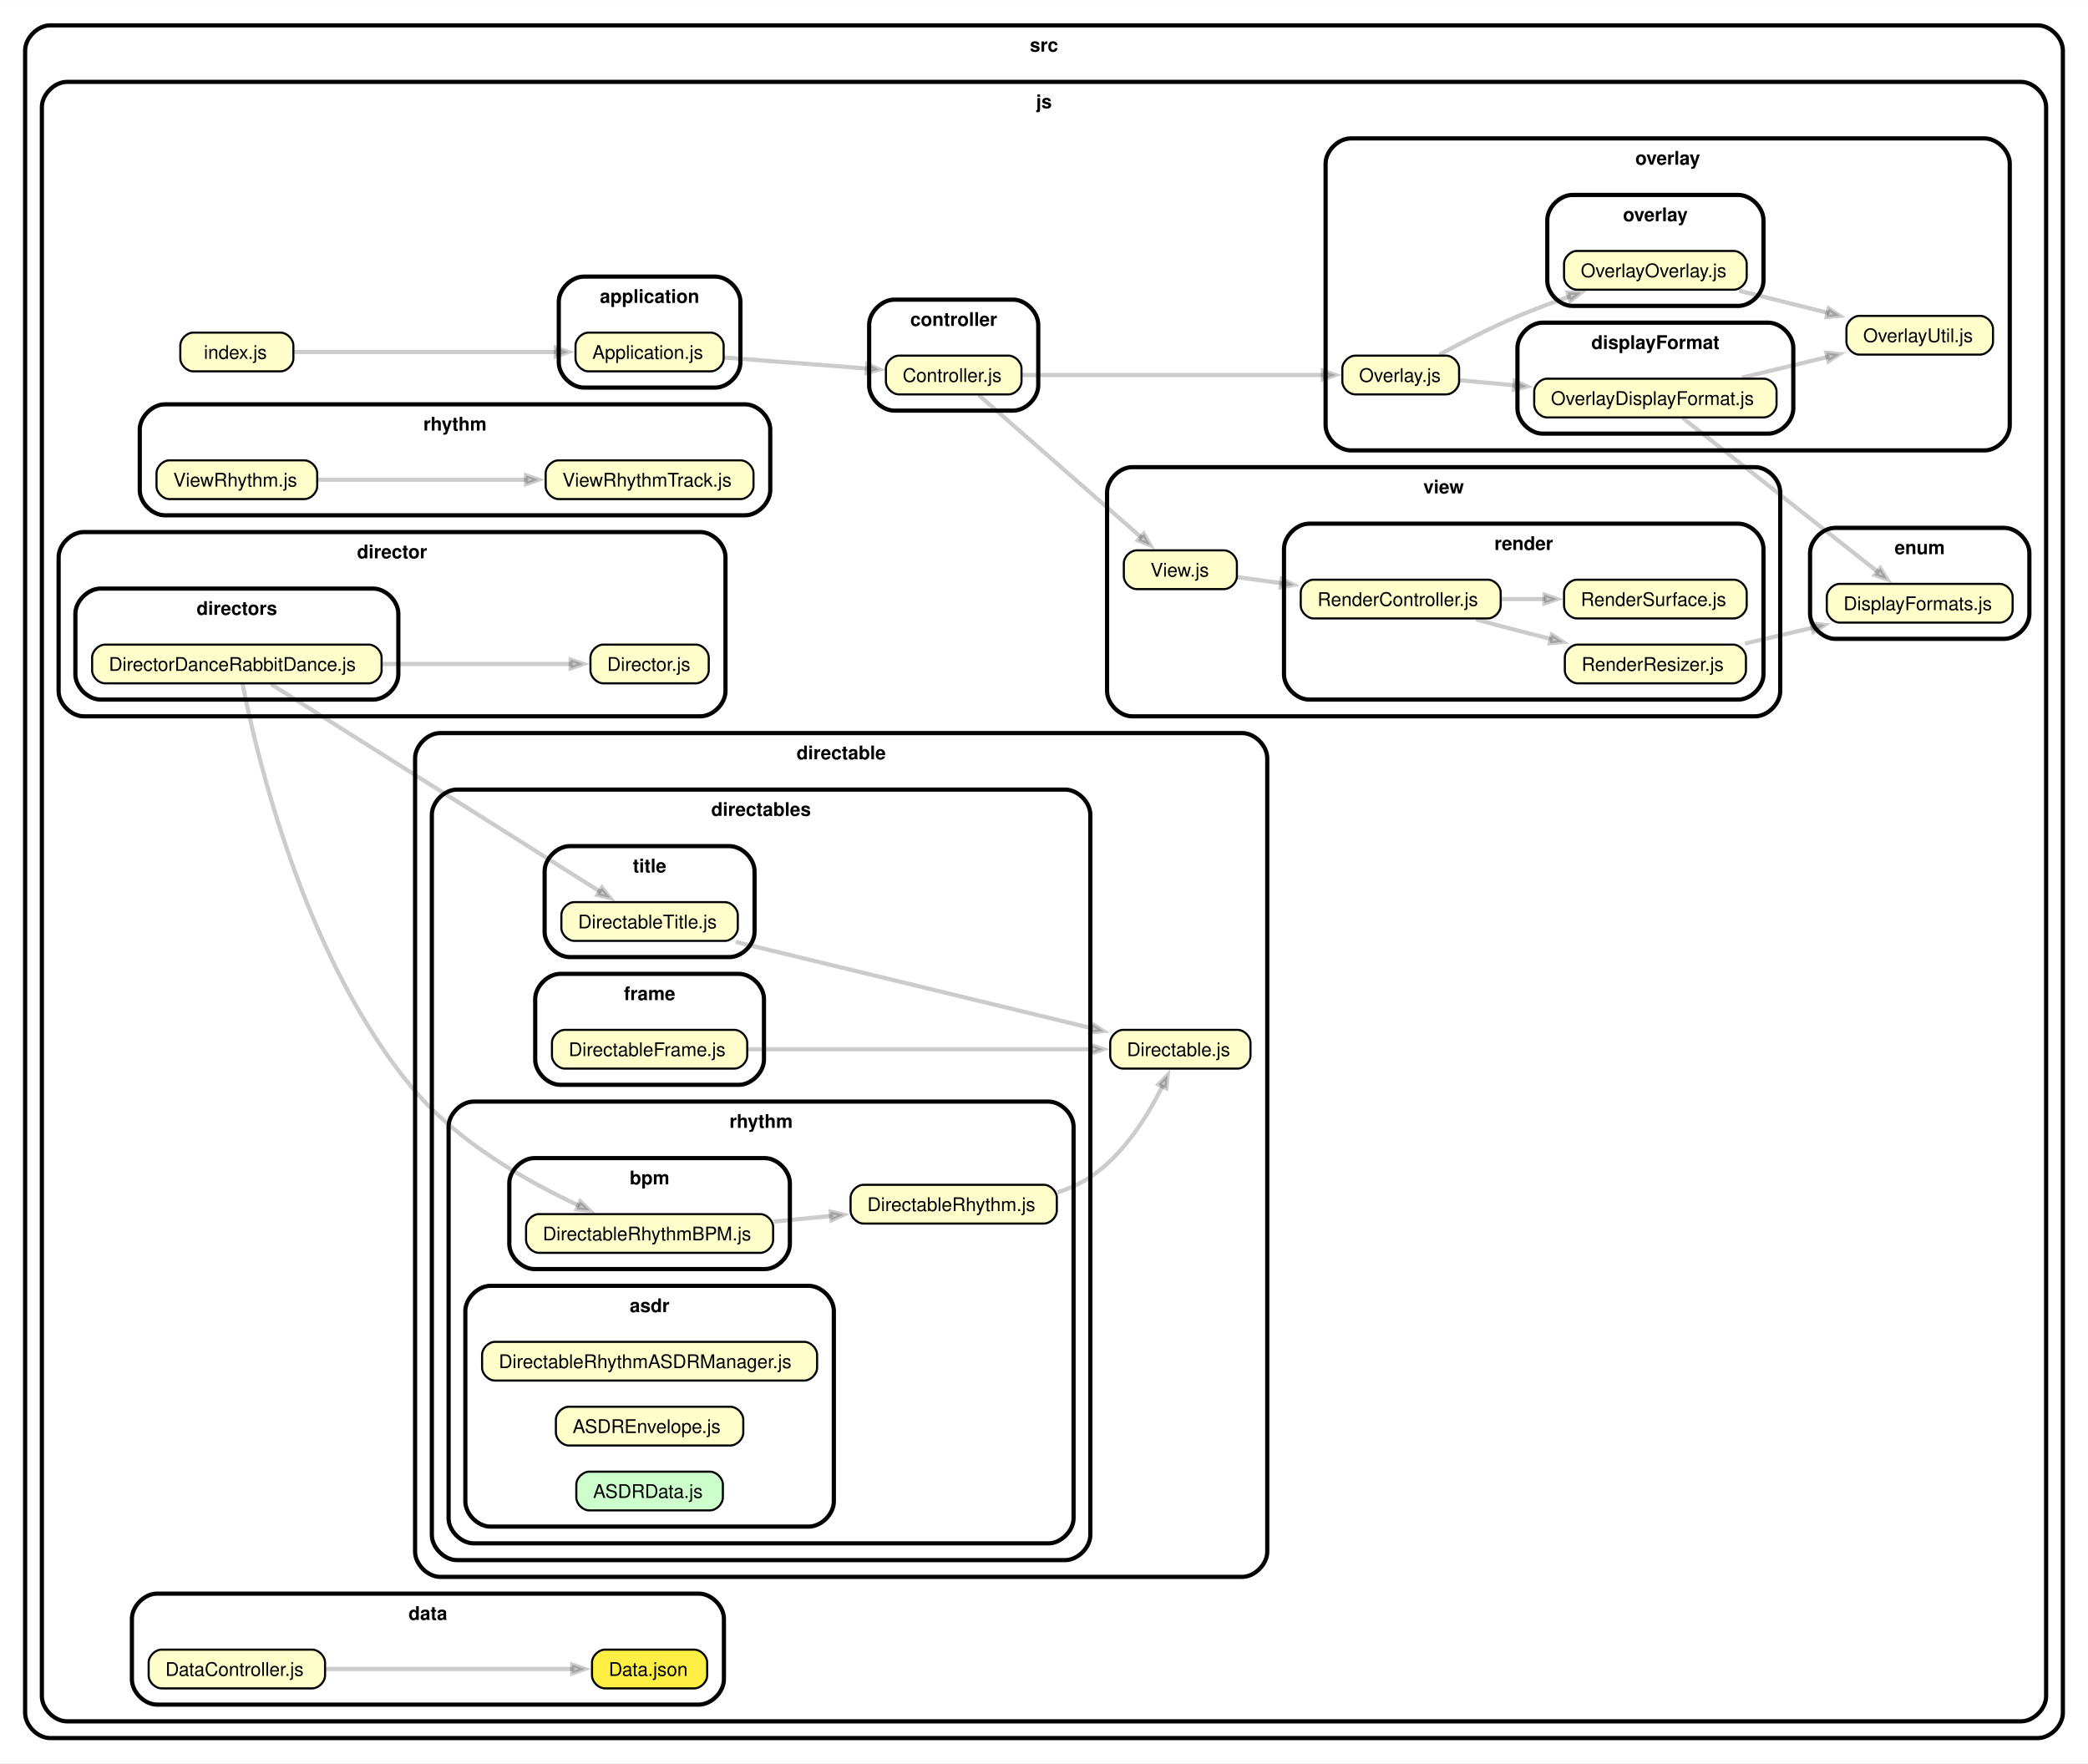
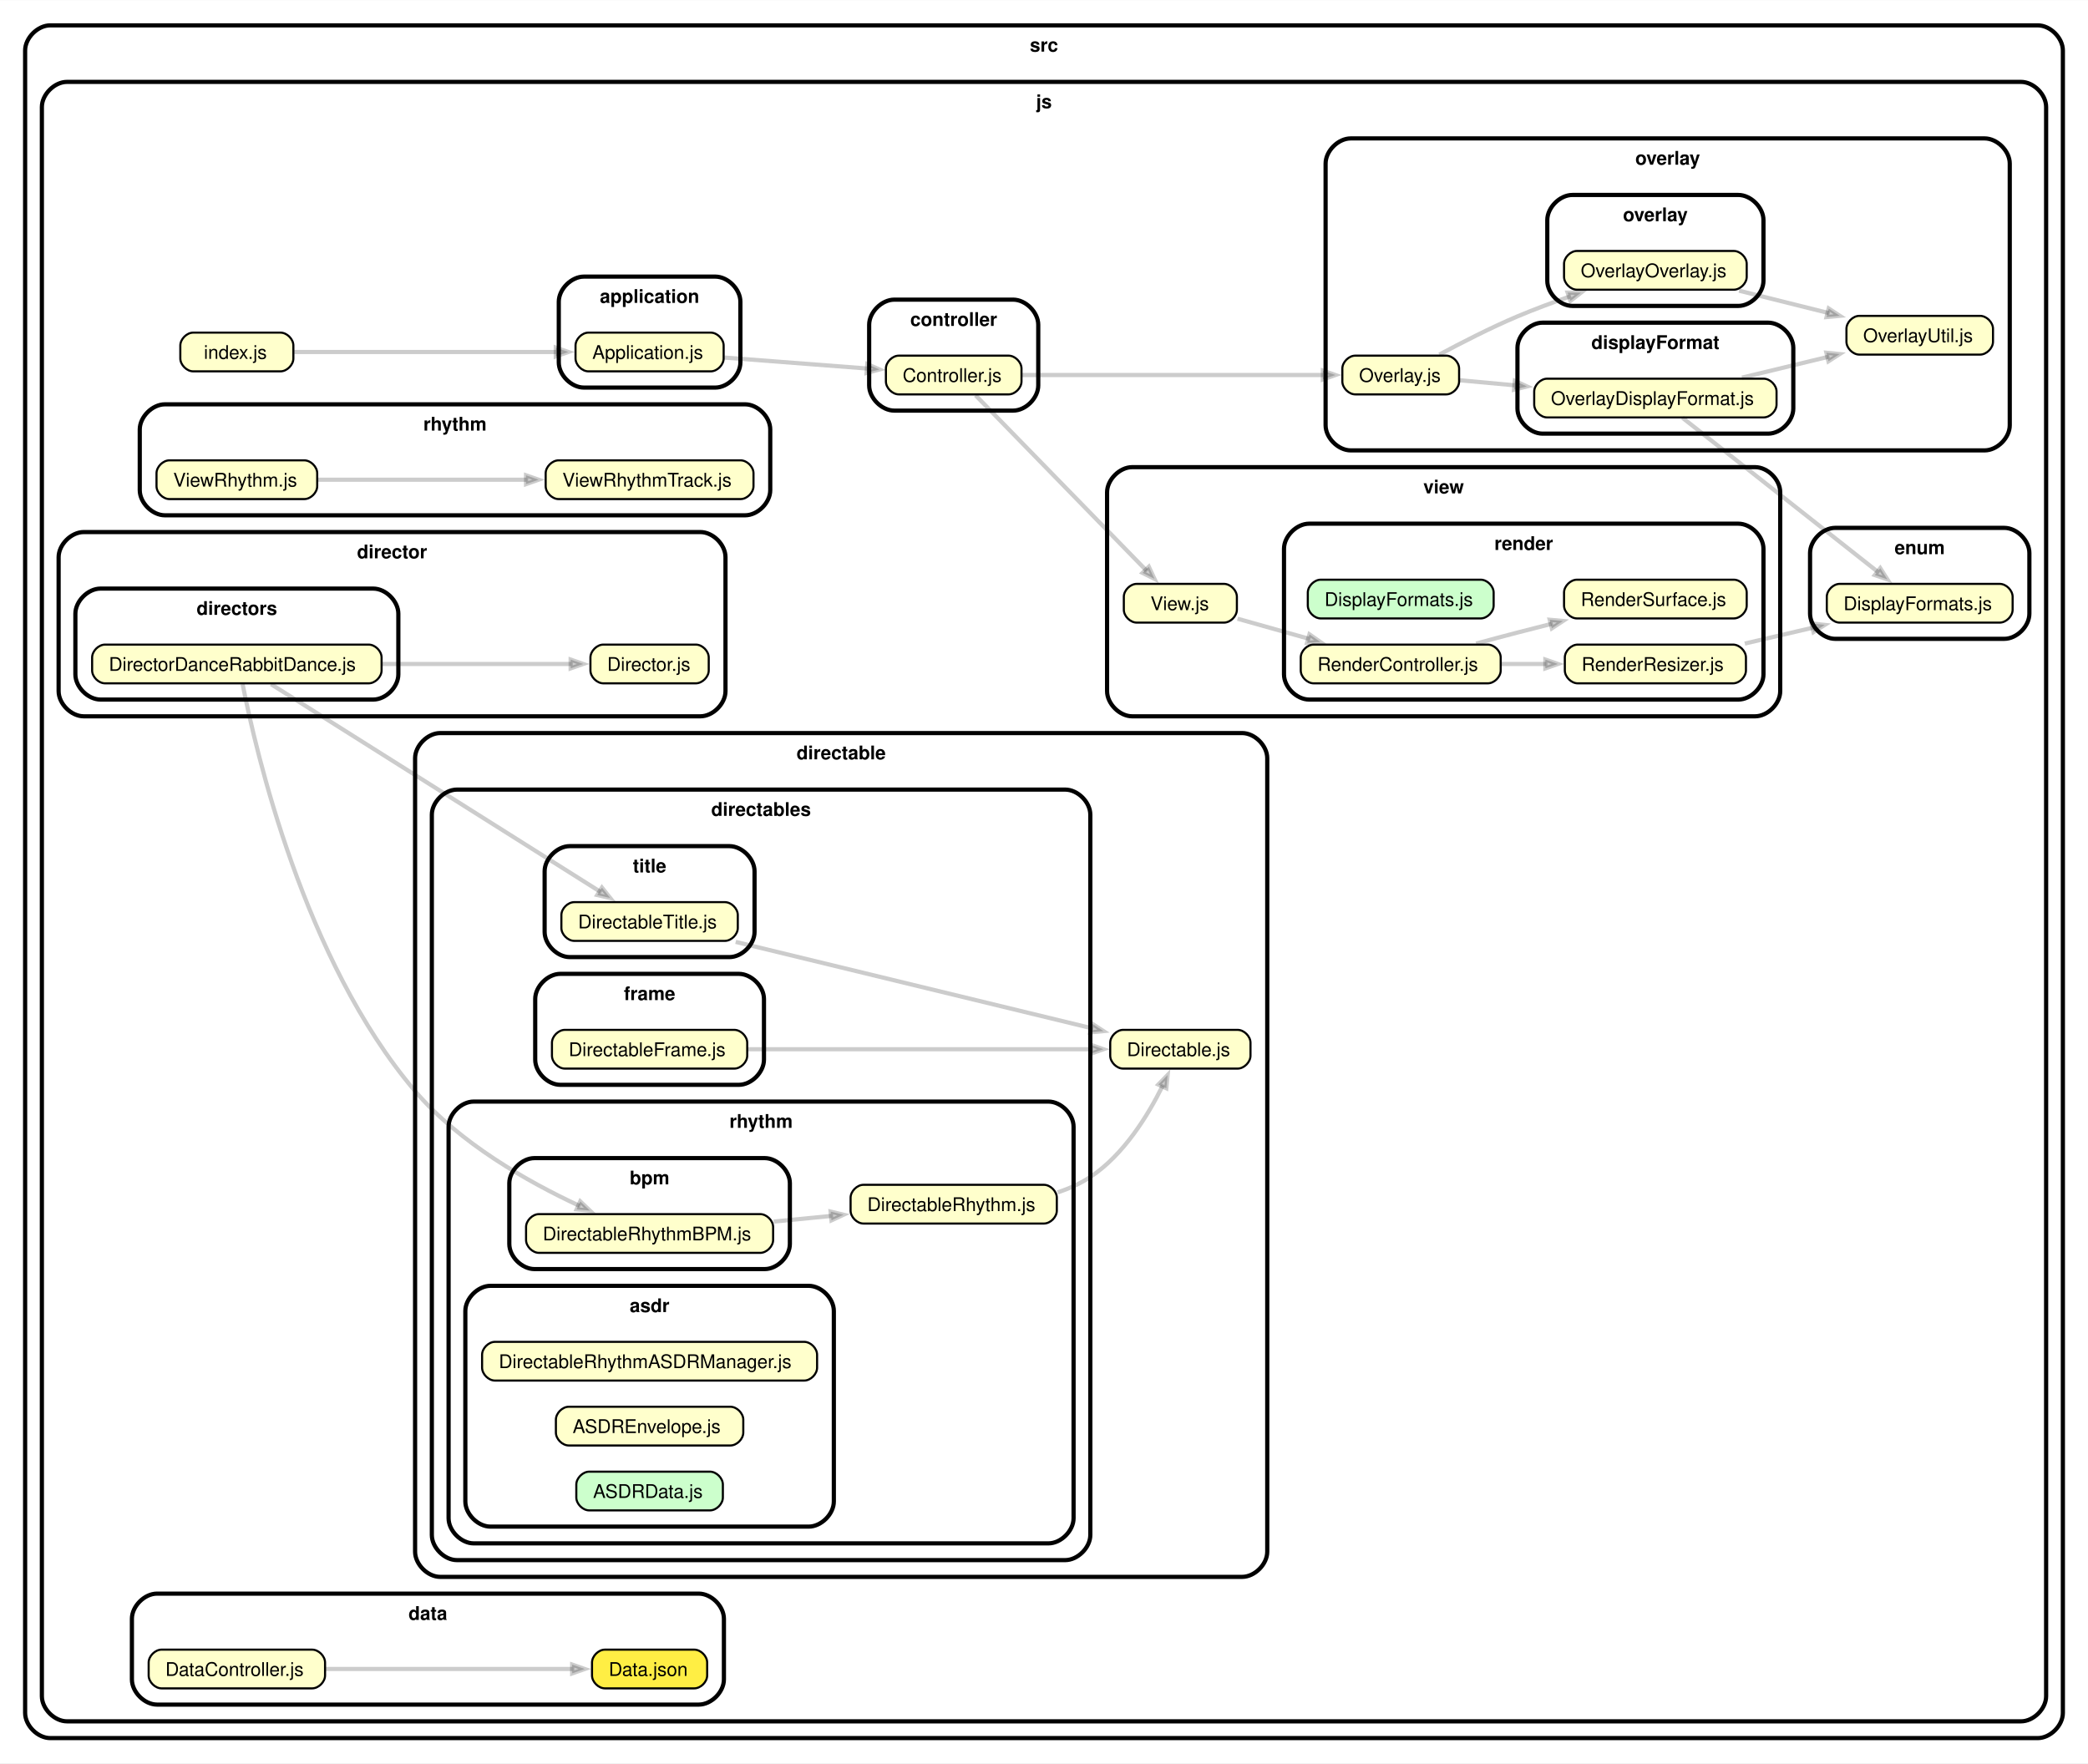
<svg xmlns="http://www.w3.org/2000/svg" xmlns:xlink="http://www.w3.org/1999/xlink" width="997pt" height="842pt" viewBox="0.00 0.00 997.25 842.00">
  <g id="graph0" class="graph" transform="scale(1 1) rotate(0) translate(4 838)">
    <polygon fill="white" stroke="none" points="-4,4 -4,-838 993.25,-838 993.25,4 -4,4" />
    <g id="clust1" class="cluster">
      <path fill="#ffffff" stroke="black" stroke-width="2" d="M20,-8C20,-8 969.25,-8 969.25,-8 975.25,-8 981.25,-14 981.25,-20 981.25,-20 981.25,-814 981.25,-814 981.25,-820 975.25,-826 969.25,-826 969.25,-826 20,-826 20,-826 14,-826 8,-820 8,-814 8,-814 8,-20 8,-20 8,-14 14,-8 20,-8" />
      <text text-anchor="middle" x="494.62" y="-813.45" font-family="Helvetica,sans-Serif" font-weight="bold" font-size="9.00">src</text>
    </g>
    <g id="clust2" class="cluster">
      <path fill="#ffffff" stroke="black" stroke-width="2" d="M28,-16C28,-16 961.25,-16 961.25,-16 967.25,-16 973.25,-22 973.25,-28 973.25,-28 973.25,-787 973.25,-787 973.25,-793 967.25,-799 961.25,-799 961.25,-799 28,-799 28,-799 22,-799 16,-793 16,-787 16,-787 16,-28 16,-28 16,-22 22,-16 28,-16" />
      <text text-anchor="middle" x="494.62" y="-786.45" font-family="Helvetica,sans-Serif" font-weight="bold" font-size="9.00">js</text>
    </g>
    <g id="clust3" class="cluster">
      <path fill="#ffffff" stroke="black" stroke-width="2" d="M274.88,-653C274.88,-653 337.62,-653 337.62,-653 343.62,-653 349.62,-659 349.62,-665 349.62,-665 349.62,-694 349.62,-694 349.62,-700 343.62,-706 337.62,-706 337.62,-706 274.88,-706 274.88,-706 268.88,-706 262.88,-700 262.88,-694 262.88,-694 262.88,-665 262.88,-665 262.88,-659 268.88,-653 274.88,-653" />
      <text text-anchor="middle" x="306.25" y="-693.45" font-family="Helvetica,sans-Serif" font-weight="bold" font-size="9.00">application</text>
    </g>
    <g id="clust4" class="cluster">
      <path fill="#ffffff" stroke="black" stroke-width="2" d="M423.12,-642C423.12,-642 479.88,-642 479.88,-642 485.88,-642 491.88,-648 491.88,-654 491.88,-654 491.88,-683 491.88,-683 491.88,-689 485.88,-695 479.88,-695 479.88,-695 423.12,-695 423.12,-695 417.12,-695 411.12,-689 411.12,-683 411.12,-683 411.12,-654 411.12,-654 411.12,-648 417.12,-642 423.12,-642" />
      <text text-anchor="middle" x="451.5" y="-682.45" font-family="Helvetica,sans-Serif" font-weight="bold" font-size="9.00">controller</text>
    </g>
    <g id="clust5" class="cluster">
      <path fill="#ffffff" stroke="black" stroke-width="2" d="M71,-24C71,-24 329.75,-24 329.75,-24 335.75,-24 341.75,-30 341.75,-36 341.75,-36 341.75,-65 341.75,-65 341.75,-71 335.75,-77 329.75,-77 329.75,-77 71,-77 71,-77 65,-77 59,-71 59,-65 59,-65 59,-36 59,-36 59,-30 65,-24 71,-24" />
      <text text-anchor="middle" x="200.38" y="-64.45" font-family="Helvetica,sans-Serif" font-weight="bold" font-size="9.00">data</text>
    </g>
    <g id="clust6" class="cluster">
      <path fill="#ffffff" stroke="black" stroke-width="2" d="M206.25,-85C206.25,-85 589.25,-85 589.25,-85 595.25,-85 601.25,-91 601.25,-97 601.25,-97 601.25,-476 601.25,-476 601.25,-482 595.25,-488 589.25,-488 589.25,-488 206.25,-488 206.25,-488 200.25,-488 194.25,-482 194.25,-476 194.25,-476 194.25,-97 194.25,-97 194.25,-91 200.25,-85 206.25,-85" />
      <text text-anchor="middle" x="397.75" y="-475.45" font-family="Helvetica,sans-Serif" font-weight="bold" font-size="9.00">directable</text>
    </g>
    <g id="clust7" class="cluster">
      <path fill="#ffffff" stroke="black" stroke-width="2" d="M214.25,-93C214.25,-93 504.75,-93 504.75,-93 510.75,-93 516.75,-99 516.75,-105 516.75,-105 516.75,-449 516.75,-449 516.75,-455 510.75,-461 504.75,-461 504.75,-461 214.25,-461 214.25,-461 208.25,-461 202.25,-455 202.25,-449 202.25,-449 202.25,-105 202.25,-105 202.25,-99 208.25,-93 214.25,-93" />
      <text text-anchor="middle" x="359.5" y="-448.45" font-family="Helvetica,sans-Serif" font-weight="bold" font-size="9.00">directables</text>
    </g>
    <g id="clust8" class="cluster">
      <path fill="#ffffff" stroke="black" stroke-width="2" d="M263.62,-320C263.62,-320 348.88,-320 348.88,-320 354.88,-320 360.88,-326 360.88,-332 360.88,-332 360.88,-361 360.88,-361 360.88,-367 354.88,-373 348.88,-373 348.88,-373 263.62,-373 263.62,-373 257.62,-373 251.62,-367 251.62,-361 251.62,-361 251.62,-332 251.62,-332 251.62,-326 257.62,-320 263.62,-320" />
      <text text-anchor="middle" x="306.25" y="-360.45" font-family="Helvetica,sans-Serif" font-weight="bold" font-size="9.00">frame</text>
    </g>
    <g id="clust9" class="cluster">
      <path fill="#ffffff" stroke="black" stroke-width="2" d="M222.25,-101C222.25,-101 496.75,-101 496.75,-101 502.75,-101 508.75,-107 508.75,-113 508.75,-113 508.75,-300 508.75,-300 508.75,-306 502.75,-312 496.75,-312 496.75,-312 222.25,-312 222.25,-312 216.25,-312 210.25,-306 210.25,-300 210.25,-300 210.25,-113 210.25,-113 210.25,-107 216.25,-101 222.25,-101" />
      <text text-anchor="middle" x="359.5" y="-299.45" font-family="Helvetica,sans-Serif" font-weight="bold" font-size="9.00">rhythm</text>
    </g>
    <g id="clust10" class="cluster">
      <path fill="#ffffff" stroke="black" stroke-width="2" d="M230.25,-109C230.25,-109 382.25,-109 382.25,-109 388.25,-109 394.25,-115 394.25,-121 394.25,-121 394.25,-212 394.25,-212 394.25,-218 388.25,-224 382.25,-224 382.25,-224 230.25,-224 230.25,-224 224.25,-224 218.25,-218 218.25,-212 218.25,-212 218.25,-121 218.25,-121 218.25,-115 224.25,-109 230.25,-109" />
      <text text-anchor="middle" x="306.25" y="-211.45" font-family="Helvetica,sans-Serif" font-weight="bold" font-size="9.00">asdr</text>
    </g>
    <g id="clust11" class="cluster">
      <path fill="#ffffff" stroke="black" stroke-width="2" d="M251.25,-232C251.25,-232 361.25,-232 361.25,-232 367.25,-232 373.25,-238 373.25,-244 373.25,-244 373.25,-273 373.25,-273 373.25,-279 367.25,-285 361.25,-285 361.25,-285 251.25,-285 251.25,-285 245.25,-285 239.25,-279 239.25,-273 239.25,-273 239.25,-244 239.25,-244 239.25,-238 245.25,-232 251.25,-232" />
      <text text-anchor="middle" x="306.25" y="-272.45" font-family="Helvetica,sans-Serif" font-weight="bold" font-size="9.00">bpm</text>
    </g>
    <g id="clust12" class="cluster">
      <path fill="#ffffff" stroke="black" stroke-width="2" d="M268.12,-381C268.12,-381 344.38,-381 344.38,-381 350.38,-381 356.38,-387 356.38,-393 356.38,-393 356.38,-422 356.38,-422 356.38,-428 350.38,-434 344.38,-434 344.38,-434 268.12,-434 268.12,-434 262.12,-434 256.12,-428 256.12,-422 256.12,-422 256.12,-393 256.12,-393 256.12,-387 262.12,-381 268.12,-381" />
      <text text-anchor="middle" x="306.25" y="-421.45" font-family="Helvetica,sans-Serif" font-weight="bold" font-size="9.00">title</text>
    </g>
    <g id="clust13" class="cluster">
      <path fill="#ffffff" stroke="black" stroke-width="2" d="M36,-496C36,-496 330.5,-496 330.5,-496 336.5,-496 342.5,-502 342.5,-508 342.5,-508 342.5,-572 342.5,-572 342.5,-578 336.5,-584 330.5,-584 330.5,-584 36,-584 36,-584 30,-584 24,-578 24,-572 24,-572 24,-508 24,-508 24,-502 30,-496 36,-496" />
      <text text-anchor="middle" x="183.25" y="-571.45" font-family="Helvetica,sans-Serif" font-weight="bold" font-size="9.00">director</text>
    </g>
    <g id="clust14" class="cluster">
      <path fill="#ffffff" stroke="black" stroke-width="2" d="M44,-504C44,-504 174.25,-504 174.25,-504 180.25,-504 186.25,-510 186.25,-516 186.25,-516 186.25,-545 186.25,-545 186.25,-551 180.25,-557 174.25,-557 174.25,-557 44,-557 44,-557 38,-557 32,-551 32,-545 32,-545 32,-516 32,-516 32,-510 38,-504 44,-504" />
      <text text-anchor="middle" x="109.12" y="-544.45" font-family="Helvetica,sans-Serif" font-weight="bold" font-size="9.00">directors</text>
    </g>
    <g id="clust15" class="cluster">
      <path fill="#ffffff" stroke="black" stroke-width="2" d="M872.5,-533C872.5,-533 953.25,-533 953.25,-533 959.25,-533 965.25,-539 965.25,-545 965.25,-545 965.25,-574 965.25,-574 965.25,-580 959.25,-586 953.25,-586 953.25,-586 872.5,-586 872.5,-586 866.5,-586 860.5,-580 860.5,-574 860.5,-574 860.5,-545 860.5,-545 860.5,-539 866.5,-533 872.5,-533" />
      <text text-anchor="middle" x="912.88" y="-573.45" font-family="Helvetica,sans-Serif" font-weight="bold" font-size="9.00">enum</text>
    </g>
    <g id="clust16" class="cluster">
      <path fill="#ffffff" stroke="black" stroke-width="2" d="M641.12,-623C641.12,-623 943.88,-623 943.88,-623 949.88,-623 955.88,-629 955.88,-635 955.88,-635 955.88,-760 955.88,-760 955.88,-766 949.88,-772 943.88,-772 943.88,-772 641.12,-772 641.12,-772 635.12,-772 629.12,-766 629.12,-760 629.12,-760 629.12,-635 629.12,-635 629.12,-629 635.12,-623 641.12,-623" />
      <text text-anchor="middle" x="792.5" y="-759.45" font-family="Helvetica,sans-Serif" font-weight="bold" font-size="9.00">overlay</text>
    </g>
    <g id="clust17" class="cluster">
      <path fill="#ffffff" stroke="black" stroke-width="2" d="M732.75,-631C732.75,-631 840.5,-631 840.5,-631 846.5,-631 852.5,-637 852.5,-643 852.5,-643 852.5,-672 852.5,-672 852.5,-678 846.5,-684 840.5,-684 840.5,-684 732.75,-684 732.75,-684 726.75,-684 720.75,-678 720.75,-672 720.75,-672 720.75,-643 720.75,-643 720.75,-637 726.75,-631 732.75,-631" />
      <text text-anchor="middle" x="786.62" y="-671.45" font-family="Helvetica,sans-Serif" font-weight="bold" font-size="9.00">displayFormat</text>
    </g>
    <g id="clust18" class="cluster">
      <path fill="#ffffff" stroke="black" stroke-width="2" d="M747,-692C747,-692 826.25,-692 826.25,-692 832.25,-692 838.25,-698 838.25,-704 838.25,-704 838.25,-733 838.25,-733 838.25,-739 832.25,-745 826.25,-745 826.25,-745 747,-745 747,-745 741,-745 735,-739 735,-733 735,-733 735,-704 735,-704 735,-698 741,-692 747,-692" />
      <text text-anchor="middle" x="786.62" y="-732.45" font-family="Helvetica,sans-Serif" font-weight="bold" font-size="9.00">overlay</text>
    </g>
    <g id="clust19" class="cluster">
      <path fill="#ffffff" stroke="black" stroke-width="2" d="M74.75,-592C74.75,-592 351.88,-592 351.88,-592 357.88,-592 363.88,-598 363.88,-604 363.88,-604 363.88,-633 363.88,-633 363.88,-639 357.88,-645 351.88,-645 351.88,-645 74.75,-645 74.75,-645 68.75,-645 62.75,-639 62.75,-633 62.75,-633 62.75,-604 62.75,-604 62.75,-598 68.75,-592 74.75,-592" />
      <text text-anchor="middle" x="213.31" y="-632.45" font-family="Helvetica,sans-Serif" font-weight="bold" font-size="9.00">rhythm</text>
    </g>
    <g id="clust20" class="cluster">
      <path fill="#ffffff" stroke="black" stroke-width="2" d="M536.75,-496C536.75,-496 834.25,-496 834.25,-496 840.25,-496 846.25,-502 846.25,-508 846.25,-508 846.25,-603 846.25,-603 846.25,-609 840.25,-615 834.25,-615 834.25,-615 536.75,-615 536.75,-615 530.75,-615 524.75,-609 524.75,-603 524.75,-603 524.75,-508 524.75,-508 524.75,-502 530.75,-496 536.75,-496" />
      <text text-anchor="middle" x="685.5" y="-602.45" font-family="Helvetica,sans-Serif" font-weight="bold" font-size="9.00">view</text>
    </g>
    <g id="clust21" class="cluster">
      <path fill="#ffffff" stroke="black" stroke-width="2" d="M621.25,-504C621.25,-504 826.25,-504 826.25,-504 832.25,-504 838.25,-510 838.25,-516 838.25,-516 838.25,-576 838.25,-576 838.25,-582 832.25,-588 826.25,-588 826.25,-588 621.25,-588 621.25,-588 615.25,-588 609.25,-582 609.25,-576 609.25,-576 609.25,-516 609.25,-516 609.25,-510 615.25,-504 621.25,-504" />
      <text text-anchor="middle" x="723.75" y="-575.45" font-family="Helvetica,sans-Serif" font-weight="bold" font-size="9.00">render</text>
    </g>
    <g id="node1" class="node">
      <g id="a_node1">
        <a xlink:href="src/js/application/Application.js" xlink:title="Application.js">
          <path fill="#ffffcc" stroke="black" d="M335.46,-679.25C335.46,-679.25 277.04,-679.25 277.04,-679.25 273.96,-679.25 270.88,-676.17 270.88,-673.08 270.88,-673.08 270.88,-666.92 270.88,-666.92 270.88,-663.83 273.96,-660.75 277.04,-660.75 277.04,-660.75 335.46,-660.75 335.46,-660.75 338.54,-660.75 341.62,-663.83 341.62,-666.92 341.62,-666.92 341.62,-673.08 341.62,-673.08 341.62,-676.17 338.54,-679.25 335.46,-679.25" />
          <text text-anchor="start" x="278.88" y="-666.7" font-family="Helvetica,sans-Serif" font-size="9.00">Application.js</text>
        </a>
      </g>
    </g>
    <g id="node2" class="node">
      <g id="a_node2">
        <a xlink:href="src/js/controller/Controller.js" xlink:title="Controller.js">
          <path fill="#ffffcc" stroke="black" d="M477.71,-668.25C477.71,-668.25 425.29,-668.25 425.29,-668.25 422.21,-668.25 419.12,-665.17 419.12,-662.08 419.12,-662.08 419.12,-655.92 419.12,-655.92 419.12,-652.83 422.21,-649.75 425.29,-649.75 425.29,-649.75 477.71,-649.75 477.71,-649.75 480.79,-649.75 483.88,-652.83 483.88,-655.92 483.88,-655.92 483.88,-662.08 483.88,-662.08 483.88,-665.17 480.79,-668.25 477.71,-668.25" />
          <text text-anchor="start" x="427.12" y="-655.7" font-family="Helvetica,sans-Serif" font-size="9.00">Controller.js</text>
        </a>
      </g>
    </g>
    <g id="edge1" class="edge">
      <path fill="none" stroke="#000000" stroke-width="2" stroke-opacity="0.2" d="M341.93,-667.34C362.5,-665.76 388.68,-663.75 410.18,-662.1" />
      <polygon fill="#000000" fill-opacity="0.2" stroke="#000000" stroke-width="2" stroke-opacity="0.2" points="410.23,-664.2 416.06,-661.64 409.91,-660.01 410.23,-664.2" />
    </g>
    <g id="node3" class="node">
      <g id="a_node3">
        <a xlink:href="src/js/overlay/Overlay.js" xlink:title="Overlay.js">
          <path fill="#ffffcc" stroke="black" d="M686.71,-668.25C686.71,-668.25 643.29,-668.25 643.29,-668.25 640.21,-668.25 637.12,-665.17 637.12,-662.08 637.12,-662.08 637.12,-655.92 637.12,-655.92 637.12,-652.83 640.21,-649.75 643.29,-649.75 643.29,-649.75 686.71,-649.75 686.71,-649.75 689.79,-649.75 692.88,-652.83 692.88,-655.92 692.88,-655.92 692.88,-662.08 692.88,-662.08 692.88,-665.17 689.79,-668.25 686.71,-668.25" />
          <text text-anchor="start" x="645.12" y="-655.7" font-family="Helvetica,sans-Serif" font-size="9.00">Overlay.js</text>
        </a>
      </g>
    </g>
    <g id="edge2" class="edge">
      <path fill="none" stroke="#000000" stroke-width="2" stroke-opacity="0.2" d="M484.16,-659C522.65,-659 587.45,-659 627.86,-659" />
      <polygon fill="#000000" fill-opacity="0.2" stroke="#000000" stroke-width="2" stroke-opacity="0.2" points="627.8,-661.1 633.8,-659 627.8,-656.9 627.8,-661.1" />
    </g>
    <g id="node4" class="node">
      <g id="a_node4">
        <a xlink:href="src/js/view/View.js" xlink:title="View.js">
-           <path fill="#ffffcc" stroke="black" d="M580.58,-575.25C580.58,-575.25 538.92,-575.25 538.92,-575.25 535.83,-575.25 532.75,-572.17 532.75,-569.08 532.75,-569.08 532.75,-562.92 532.75,-562.92 532.75,-559.83 535.83,-556.75 538.92,-556.75 538.92,-556.75 580.58,-556.75 580.58,-556.75 583.67,-556.75 586.75,-559.83 586.75,-562.92 586.75,-562.92 586.75,-569.08 586.75,-569.08 586.75,-572.17 583.67,-575.25 580.58,-575.25" />
-           <text text-anchor="start" x="545.5" y="-562.7" font-family="Helvetica,sans-Serif" font-size="9.00">View.js</text>
+           <path fill="#ffffcc" stroke="black" d="M580.58,-559.25C580.58,-559.25 538.92,-559.25 538.92,-559.25 535.83,-559.25 532.75,-556.17 532.75,-553.08 532.75,-553.08 532.75,-546.92 532.75,-546.92 532.75,-543.83 535.83,-540.75 538.92,-540.75 538.92,-540.75 580.58,-540.75 580.58,-540.75 583.67,-540.75 586.75,-543.83 586.75,-546.92 586.75,-546.92 586.75,-553.08 586.75,-553.08 586.75,-556.17 583.67,-559.25 580.58,-559.25" />
+           <text text-anchor="start" x="545.5" y="-546.7" font-family="Helvetica,sans-Serif" font-size="9.00">View.js</text>
        </a>
      </g>
    </g>
    <g id="edge3" class="edge">
-       <path fill="none" stroke="#000000" stroke-width="2" stroke-opacity="0.2" d="M463.47,-649.4C481.84,-633.32 518.99,-600.81 541.08,-581.47" />
-       <polygon fill="#000000" fill-opacity="0.2" stroke="#000000" stroke-width="2" stroke-opacity="0.2" points="542.27,-583.22 545.4,-577.68 539.5,-580.05 542.27,-583.22" />
+       <path fill="none" stroke="#000000" stroke-width="2" stroke-opacity="0.2" d="M461.93,-649.33C480.33,-630.45 521.16,-588.57 543.47,-565.68" />
+       <polygon fill="#000000" fill-opacity="0.2" stroke="#000000" stroke-width="2" stroke-opacity="0.2" points="544.7,-567.43 547.38,-561.66 541.69,-564.49 544.7,-567.43" />
    </g>
    <g id="node19" class="node">
      <g id="a_node19">
        <a xlink:href="src/js/overlay/displayFormat/OverlayDisplayFormat.js" xlink:title="OverlayDisplayFormat.js">
          <path fill="#ffffcc" stroke="black" d="M838.33,-657.25C838.33,-657.25 734.92,-657.25 734.92,-657.25 731.83,-657.25 728.75,-654.17 728.75,-651.08 728.75,-651.08 728.75,-644.92 728.75,-644.92 728.75,-641.83 731.83,-638.75 734.92,-638.75 734.92,-638.75 838.33,-638.75 838.33,-638.75 841.42,-638.75 844.5,-641.83 844.5,-644.92 844.5,-644.92 844.5,-651.08 844.5,-651.08 844.5,-654.17 841.42,-657.25 838.33,-657.25" />
          <text text-anchor="start" x="736.75" y="-644.7" font-family="Helvetica,sans-Serif" font-size="9.00">OverlayDisplayFormat.js</text>
        </a>
      </g>
    </g>
    <g id="edge13" class="edge">
      <path fill="none" stroke="#000000" stroke-width="2" stroke-opacity="0.2" d="M693.14,-656.5C701.09,-655.77 710.13,-654.94 719.39,-654.09" />
      <polygon fill="#000000" fill-opacity="0.2" stroke="#000000" stroke-width="2" stroke-opacity="0.2" points="719.5,-656.19 725.28,-653.55 719.12,-652.01 719.5,-656.19" />
    </g>
    <g id="node20" class="node">
      <g id="a_node20">
        <a xlink:href="src/js/overlay/overlay/OverlayOverlay.js" xlink:title="OverlayOverlay.js">
          <path fill="#ffffcc" stroke="black" d="M824.08,-718.25C824.08,-718.25 749.17,-718.25 749.17,-718.25 746.08,-718.25 743,-715.17 743,-712.08 743,-712.08 743,-705.92 743,-705.92 743,-702.83 746.08,-699.75 749.17,-699.75 749.17,-699.75 824.08,-699.75 824.08,-699.75 827.17,-699.75 830.25,-702.83 830.25,-705.92 830.25,-705.92 830.25,-712.08 830.25,-712.08 830.25,-715.17 827.17,-718.25 824.08,-718.25" />
          <text text-anchor="start" x="751" y="-705.7" font-family="Helvetica,sans-Serif" font-size="9.00">OverlayOverlay.js</text>
        </a>
      </g>
    </g>
    <g id="edge14" class="edge">
      <path fill="none" stroke="#000000" stroke-width="2" stroke-opacity="0.2" d="M683.44,-668.75C694.05,-674.46 707.97,-681.6 720.75,-687 728.64,-690.33 737.22,-693.53 745.48,-696.41" />
      <polygon fill="#000000" fill-opacity="0.2" stroke="#000000" stroke-width="2" stroke-opacity="0.2" points="744.71,-698.36 751.07,-698.3 746.06,-694.39 744.71,-698.36" />
    </g>
    <g id="node24" class="node">
      <g id="a_node24">
        <a xlink:href="src/js/view/render/RenderController.js" xlink:title="RenderController.js">
-           <path fill="#ffffcc" stroke="black" d="M706.58,-561.25C706.58,-561.25 623.42,-561.25 623.42,-561.25 620.33,-561.25 617.25,-558.17 617.25,-555.08 617.25,-555.08 617.25,-548.92 617.25,-548.92 617.25,-545.83 620.33,-542.75 623.42,-542.75 623.42,-542.75 706.58,-542.75 706.58,-542.75 709.67,-542.75 712.75,-545.83 712.75,-548.92 712.75,-548.92 712.75,-555.08 712.75,-555.08 712.75,-558.17 709.67,-561.25 706.58,-561.25" />
-           <text text-anchor="start" x="625.25" y="-548.7" font-family="Helvetica,sans-Serif" font-size="9.00">RenderController.js</text>
+           <path fill="#ffffcc" stroke="black" d="M706.58,-530.25C706.58,-530.25 623.42,-530.25 623.42,-530.25 620.33,-530.25 617.25,-527.17 617.25,-524.08 617.25,-524.08 617.25,-517.92 617.25,-517.92 617.25,-514.83 620.33,-511.75 623.42,-511.75 623.42,-511.75 706.58,-511.75 706.58,-511.75 709.67,-511.75 712.75,-514.83 712.75,-517.92 712.75,-517.92 712.75,-524.08 712.75,-524.08 712.75,-527.17 709.67,-530.25 706.58,-530.25" />
+           <text text-anchor="start" x="625.25" y="-517.7" font-family="Helvetica,sans-Serif" font-size="9.00">RenderController.js</text>
        </a>
      </g>
    </g>
    <g id="edge19" class="edge">
-       <path fill="none" stroke="#000000" stroke-width="2" stroke-opacity="0.2" d="M587.07,-562.43C593.6,-561.55 600.84,-560.56 608.2,-559.57" />
-       <polygon fill="#000000" fill-opacity="0.2" stroke="#000000" stroke-width="2" stroke-opacity="0.2" points="608.19,-561.69 613.86,-558.8 607.63,-557.52 608.19,-561.69" />
+       <path fill="none" stroke="#000000" stroke-width="2" stroke-opacity="0.2" d="M587.07,-542.61C597.36,-539.72 609.42,-536.33 620.9,-533.1" />
+       <polygon fill="#000000" fill-opacity="0.2" stroke="#000000" stroke-width="2" stroke-opacity="0.2" points="621.41,-535.14 626.62,-531.5 620.28,-531.1 621.41,-535.14" />
    </g>
    <g id="node5" class="node">
      <g id="a_node5">
        <a xlink:href="src/js/data/Data.json" xlink:title="Data.json">
          <path fill="#ffee44" stroke="black" d="M327.58,-50.25C327.58,-50.25 284.92,-50.25 284.92,-50.25 281.83,-50.25 278.75,-47.17 278.75,-44.08 278.75,-44.08 278.75,-37.92 278.75,-37.92 278.75,-34.83 281.83,-31.75 284.92,-31.75 284.92,-31.75 327.58,-31.75 327.58,-31.75 330.67,-31.75 333.75,-34.83 333.75,-37.92 333.75,-37.92 333.75,-44.08 333.75,-44.08 333.75,-47.17 330.67,-50.25 327.58,-50.25" />
          <text text-anchor="start" x="286.75" y="-37.7" font-family="Helvetica,sans-Serif" font-size="9.00">Data.json</text>
        </a>
      </g>
    </g>
    <g id="node6" class="node">
      <g id="a_node6">
        <a xlink:href="src/js/data/DataController.js" xlink:title="DataController.js">
          <path fill="#ffffcc" stroke="black" d="M145.08,-50.25C145.08,-50.25 73.17,-50.25 73.17,-50.25 70.08,-50.25 67,-47.17 67,-44.08 67,-44.08 67,-37.92 67,-37.92 67,-34.83 70.08,-31.75 73.17,-31.75 73.17,-31.75 145.08,-31.75 145.08,-31.75 148.17,-31.75 151.25,-34.83 151.25,-37.92 151.25,-37.92 151.25,-44.08 151.25,-44.08 151.25,-47.17 148.17,-50.25 145.08,-50.25" />
          <text text-anchor="start" x="75" y="-37.7" font-family="Helvetica,sans-Serif" font-size="9.00">DataController.js</text>
        </a>
      </g>
    </g>
    <g id="edge4" class="edge">
      <path fill="none" stroke="#000000" stroke-width="2" stroke-opacity="0.2" d="M151.51,-41C186.48,-41 236.06,-41 269.37,-41" />
      <polygon fill="#000000" fill-opacity="0.2" stroke="#000000" stroke-width="2" stroke-opacity="0.2" points="269.28,-43.1 275.28,-41 269.28,-38.9 269.28,-43.1" />
    </g>
    <g id="node7" class="node">
      <g id="a_node7">
        <a xlink:href="src/js/directable/Directable.js" xlink:title="Directable.js">
          <path fill="#ffffcc" stroke="black" d="M587.08,-346.25C587.08,-346.25 532.42,-346.25 532.42,-346.25 529.33,-346.25 526.25,-343.17 526.25,-340.08 526.25,-340.08 526.25,-333.92 526.25,-333.92 526.25,-330.83 529.33,-327.75 532.42,-327.75 532.42,-327.75 587.08,-327.75 587.08,-327.75 590.17,-327.75 593.25,-330.83 593.25,-333.92 593.25,-333.92 593.25,-340.08 593.25,-340.08 593.25,-343.17 590.17,-346.25 587.08,-346.25" />
          <text text-anchor="start" x="534.25" y="-333.7" font-family="Helvetica,sans-Serif" font-size="9.00">Directable.js</text>
        </a>
      </g>
    </g>
    <g id="node8" class="node">
      <g id="a_node8">
        <a xlink:href="src/js/directable/directables/frame/DirectableFrame.js" xlink:title="DirectableFrame.js">
          <path fill="#ffffcc" stroke="black" d="M346.71,-346.25C346.71,-346.25 265.79,-346.25 265.79,-346.25 262.71,-346.25 259.62,-343.17 259.62,-340.08 259.62,-340.08 259.62,-333.92 259.62,-333.92 259.62,-330.83 262.71,-327.75 265.79,-327.75 265.79,-327.75 346.71,-327.75 346.71,-327.75 349.79,-327.75 352.88,-330.83 352.88,-333.92 352.88,-333.92 352.88,-340.08 352.88,-340.08 352.88,-343.17 349.79,-346.25 346.71,-346.25" />
          <text text-anchor="start" x="267.62" y="-333.7" font-family="Helvetica,sans-Serif" font-size="9.00">DirectableFrame.js</text>
        </a>
      </g>
    </g>
    <g id="edge5" class="edge">
      <path fill="none" stroke="#000000" stroke-width="2" stroke-opacity="0.2" d="M353.09,-337C399.88,-337 471.87,-337 517.09,-337" />
      <polygon fill="#000000" fill-opacity="0.2" stroke="#000000" stroke-width="2" stroke-opacity="0.2" points="517.01,-339.1 523.01,-337 517.01,-334.9 517.01,-339.1" />
    </g>
    <g id="node9" class="node">
      <g id="a_node9">
        <a xlink:href="src/js/directable/directables/rhythm/DirectableRhythm.js" xlink:title="DirectableRhythm.js">
          <path fill="#ffffcc" stroke="black" d="M494.58,-272.25C494.58,-272.25 408.42,-272.25 408.42,-272.25 405.33,-272.25 402.25,-269.17 402.25,-266.08 402.25,-266.08 402.25,-259.92 402.25,-259.92 402.25,-256.83 405.33,-253.75 408.42,-253.75 408.42,-253.75 494.58,-253.75 494.58,-253.75 497.67,-253.75 500.75,-256.83 500.75,-259.92 500.75,-259.92 500.75,-266.08 500.75,-266.08 500.75,-269.17 497.67,-272.25 494.58,-272.25" />
          <text text-anchor="start" x="410.25" y="-259.7" font-family="Helvetica,sans-Serif" font-size="9.00">DirectableRhythm.js</text>
        </a>
      </g>
    </g>
    <g id="edge6" class="edge">
      <path fill="none" stroke="#000000" stroke-width="2" stroke-opacity="0.2" d="M501.13,-268.61C506.66,-270.46 512,-272.86 516.75,-276 532.74,-286.56 544.35,-305.51 551.26,-319.49" />
      <polygon fill="#000000" fill-opacity="0.2" stroke="#000000" stroke-width="2" stroke-opacity="0.2" points="549.24,-320.13 553.67,-324.69 553.05,-318.36 549.24,-320.13" />
    </g>
    <g id="node10" class="node">
      <g id="a_node10">
        <a xlink:href="src/js/directable/directables/rhythm/asdr/ASDRData.js" xlink:title="ASDRData.js">
          <path fill="#ccffcc" stroke="black" d="M335.08,-135.25C335.08,-135.25 277.42,-135.25 277.42,-135.25 274.33,-135.25 271.25,-132.17 271.25,-129.08 271.25,-129.08 271.25,-122.92 271.25,-122.92 271.25,-119.83 274.33,-116.75 277.42,-116.75 277.42,-116.75 335.08,-116.75 335.08,-116.75 338.17,-116.75 341.25,-119.83 341.25,-122.92 341.25,-122.92 341.25,-129.08 341.25,-129.08 341.25,-132.17 338.17,-135.25 335.08,-135.25" />
          <text text-anchor="start" x="279.25" y="-122.7" font-family="Helvetica,sans-Serif" font-size="9.00">ASDRData.js</text>
        </a>
      </g>
    </g>
    <g id="node11" class="node">
      <g id="a_node11">
        <a xlink:href="src/js/directable/directables/rhythm/asdr/ASDREnvelope.js" xlink:title="ASDREnvelope.js">
          <path fill="#ffffcc" stroke="black" d="M344.83,-166.25C344.83,-166.25 267.67,-166.25 267.67,-166.25 264.58,-166.25 261.5,-163.17 261.5,-160.08 261.5,-160.08 261.5,-153.92 261.5,-153.92 261.5,-150.83 264.58,-147.75 267.67,-147.75 267.67,-147.75 344.83,-147.75 344.83,-147.75 347.92,-147.75 351,-150.83 351,-153.92 351,-153.92 351,-160.08 351,-160.08 351,-163.17 347.92,-166.25 344.83,-166.25" />
          <text text-anchor="start" x="269.5" y="-153.7" font-family="Helvetica,sans-Serif" font-size="9.00">ASDREnvelope.js</text>
        </a>
      </g>
    </g>
    <g id="node12" class="node">
      <g id="a_node12">
        <a xlink:href="src/js/directable/directables/rhythm/asdr/DirectableRhythmASDRManager.js" xlink:title="DirectableRhythmASDRManager.js">
          <path fill="#ffffcc" stroke="black" d="M380.08,-197.25C380.08,-197.25 232.42,-197.25 232.42,-197.25 229.33,-197.25 226.25,-194.17 226.25,-191.08 226.25,-191.08 226.25,-184.92 226.25,-184.92 226.25,-181.83 229.33,-178.75 232.42,-178.75 232.42,-178.75 380.08,-178.75 380.08,-178.75 383.17,-178.75 386.25,-181.83 386.25,-184.92 386.25,-184.92 386.25,-191.08 386.25,-191.08 386.25,-194.17 383.17,-197.25 380.08,-197.25" />
          <text text-anchor="start" x="234.25" y="-184.7" font-family="Helvetica,sans-Serif" font-size="9.00">DirectableRhythmASDRManager.js</text>
        </a>
      </g>
    </g>
    <g id="node13" class="node">
      <g id="a_node13">
        <a xlink:href="src/js/directable/directables/rhythm/bpm/DirectableRhythmBPM.js" xlink:title="DirectableRhythmBPM.js">
          <path fill="#ffffcc" stroke="black" d="M359.08,-258.25C359.08,-258.25 253.42,-258.25 253.42,-258.25 250.33,-258.25 247.25,-255.17 247.25,-252.08 247.25,-252.08 247.25,-245.92 247.25,-245.92 247.25,-242.83 250.33,-239.75 253.42,-239.75 253.42,-239.75 359.08,-239.75 359.08,-239.75 362.17,-239.75 365.25,-242.83 365.25,-245.92 365.25,-245.92 365.25,-252.08 365.25,-252.08 365.25,-255.17 362.17,-258.25 359.08,-258.25" />
          <text text-anchor="start" x="255.25" y="-245.7" font-family="Helvetica,sans-Serif" font-size="9.00">DirectableRhythmBPM.js</text>
        </a>
      </g>
    </g>
    <g id="edge7" class="edge">
      <path fill="none" stroke="#000000" stroke-width="2" stroke-opacity="0.2" d="M365.52,-254.69C374.58,-255.58 383.94,-256.49 392.98,-257.38" />
      <polygon fill="#000000" fill-opacity="0.2" stroke="#000000" stroke-width="2" stroke-opacity="0.2" points="392.71,-259.46 398.89,-257.96 393.12,-255.28 392.71,-259.46" />
    </g>
    <g id="node14" class="node">
      <g id="a_node14">
        <a xlink:href="src/js/directable/directables/title/DirectableTitle.js" xlink:title="DirectableTitle.js">
          <path fill="#ffffcc" stroke="black" d="M342.21,-407.25C342.21,-407.25 270.29,-407.25 270.29,-407.25 267.21,-407.25 264.12,-404.17 264.12,-401.08 264.12,-401.08 264.12,-394.92 264.12,-394.92 264.12,-391.83 267.21,-388.75 270.29,-388.75 270.29,-388.75 342.21,-388.75 342.21,-388.75 345.29,-388.75 348.38,-391.83 348.38,-394.92 348.38,-394.92 348.38,-401.08 348.38,-401.08 348.38,-404.17 345.29,-407.25 342.21,-407.25" />
          <text text-anchor="start" x="272.12" y="-394.7" font-family="Helvetica,sans-Serif" font-size="9.00">DirectableTitle.js</text>
        </a>
      </g>
    </g>
    <g id="edge8" class="edge">
      <path fill="none" stroke="#000000" stroke-width="2" stroke-opacity="0.2" d="M347.38,-388.27C393.89,-376.99 470.16,-358.49 517.25,-347.07" />
      <polygon fill="#000000" fill-opacity="0.2" stroke="#000000" stroke-width="2" stroke-opacity="0.2" points="517.7,-349.12 523.03,-345.66 516.71,-345.04 517.7,-349.12" />
    </g>
    <g id="node15" class="node">
      <g id="a_node15">
        <a xlink:href="src/js/director/Director.js" xlink:title="Director.js">
          <path fill="#ffffcc" stroke="black" d="M328.33,-530.25C328.33,-530.25 284.17,-530.25 284.17,-530.25 281.08,-530.25 278,-527.17 278,-524.08 278,-524.08 278,-517.92 278,-517.92 278,-514.83 281.08,-511.75 284.17,-511.75 284.17,-511.75 328.33,-511.75 328.33,-511.75 331.42,-511.75 334.5,-514.83 334.5,-517.92 334.5,-517.92 334.5,-524.08 334.5,-524.08 334.5,-527.17 331.42,-530.25 328.33,-530.25" />
          <text text-anchor="start" x="286" y="-517.7" font-family="Helvetica,sans-Serif" font-size="9.00">Director.js</text>
        </a>
      </g>
    </g>
    <g id="node16" class="node">
      <g id="a_node16">
        <a xlink:href="src/js/director/directors/DirectorDanceRabbitDance.js" xlink:title="DirectorDanceRabbitDance.js">
          <path fill="#ffffcc" stroke="black" d="M172.08,-530.25C172.08,-530.25 46.17,-530.25 46.17,-530.25 43.08,-530.25 40,-527.17 40,-524.08 40,-524.08 40,-517.92 40,-517.92 40,-514.83 43.08,-511.75 46.17,-511.75 46.17,-511.75 172.08,-511.75 172.08,-511.75 175.17,-511.75 178.25,-514.83 178.25,-517.92 178.25,-517.92 178.25,-524.08 178.25,-524.08 178.25,-527.17 175.17,-530.25 172.08,-530.25" />
          <text text-anchor="start" x="48" y="-517.7" font-family="Helvetica,sans-Serif" font-size="9.00">DirectorDanceRabbitDance.js</text>
        </a>
      </g>
    </g>
    <g id="edge9" class="edge">
      <path fill="none" stroke="#000000" stroke-width="2" stroke-opacity="0.2" d="M111.88,-511.37C118.01,-480.02 141.05,-379.38 194.25,-317 215.46,-292.13 248.14,-273.65 272.56,-262.29" />
      <polygon fill="#000000" fill-opacity="0.2" stroke="#000000" stroke-width="2" stroke-opacity="0.2" points="273.13,-264.33 277.73,-259.95 271.4,-260.5 273.13,-264.33" />
    </g>
    <g id="edge10" class="edge">
      <path fill="none" stroke="#000000" stroke-width="2" stroke-opacity="0.2" d="M125.44,-511.35C159.63,-489.79 242.36,-437.64 282.56,-412.3" />
      <polygon fill="#000000" fill-opacity="0.2" stroke="#000000" stroke-width="2" stroke-opacity="0.2" points="283.49,-414.2 287.45,-409.22 281.25,-410.64 283.49,-414.2" />
    </g>
    <g id="edge11" class="edge">
      <path fill="none" stroke="#000000" stroke-width="2" stroke-opacity="0.2" d="M178.64,-521C208.96,-521 243.4,-521 268.69,-521" />
      <polygon fill="#000000" fill-opacity="0.2" stroke="#000000" stroke-width="2" stroke-opacity="0.2" points="268.55,-523.1 274.55,-521 268.55,-518.9 268.55,-523.1" />
    </g>
    <g id="node17" class="node">
      <g id="a_node17">
        <a xlink:href="src/js/enum/DisplayFormats.js" xlink:title="DisplayFormats.js">
          <path fill="#ffffcc" stroke="black" d="M951.08,-559.25C951.08,-559.25 874.67,-559.25 874.67,-559.25 871.58,-559.25 868.5,-556.17 868.5,-553.08 868.5,-553.08 868.5,-546.92 868.5,-546.92 868.5,-543.83 871.58,-540.75 874.67,-540.75 874.67,-540.75 951.08,-540.75 951.08,-540.75 954.17,-540.75 957.25,-543.83 957.25,-546.92 957.25,-546.92 957.25,-553.08 957.25,-553.08 957.25,-556.17 954.17,-559.25 951.08,-559.25" />
          <text text-anchor="start" x="876.5" y="-546.7" font-family="Helvetica,sans-Serif" font-size="9.00">DisplayFormats.js</text>
        </a>
      </g>
    </g>
    <g id="node18" class="node">
      <g id="a_node18">
        <a xlink:href="src/js/index.js" xlink:title="index.js">
          <path fill="#ffffcc" stroke="black" d="M129.96,-679.25C129.96,-679.25 88.29,-679.25 88.29,-679.25 85.21,-679.25 82.12,-676.17 82.12,-673.08 82.12,-673.08 82.12,-666.92 82.12,-666.92 82.12,-663.83 85.21,-660.75 88.29,-660.75 88.29,-660.75 129.96,-660.75 129.96,-660.75 133.04,-660.75 136.12,-663.83 136.12,-666.92 136.12,-666.92 136.12,-673.08 136.12,-673.08 136.12,-676.17 133.04,-679.25 129.96,-679.25" />
          <text text-anchor="start" x="93.38" y="-666.7" font-family="Helvetica,sans-Serif" font-size="9.00">index.js</text>
        </a>
      </g>
    </g>
    <g id="edge12" class="edge">
      <path fill="none" stroke="#000000" stroke-width="2" stroke-opacity="0.2" d="M136.44,-670C168.51,-670 223.16,-670 261.57,-670" />
      <polygon fill="#000000" fill-opacity="0.2" stroke="#000000" stroke-width="2" stroke-opacity="0.2" points="261.45,-672.1 267.45,-670 261.45,-667.9 261.45,-672.1" />
    </g>
    <g id="edge15" class="edge">
      <path fill="none" stroke="#000000" stroke-width="2" stroke-opacity="0.2" d="M799.54,-638.6C821.1,-621.6 866.76,-585.59 892.74,-565.09" />
      <polygon fill="#000000" fill-opacity="0.2" stroke="#000000" stroke-width="2" stroke-opacity="0.2" points="894.03,-566.75 897.44,-561.39 891.43,-563.45 894.03,-566.75" />
    </g>
    <g id="node21" class="node">
      <g id="a_node21">
        <a xlink:href="src/js/overlay/OverlayUtil.js" xlink:title="OverlayUtil.js">
          <path fill="#ffffcc" stroke="black" d="M941.71,-687.25C941.71,-687.25 884.04,-687.25 884.04,-687.25 880.96,-687.25 877.88,-684.17 877.88,-681.08 877.88,-681.08 877.88,-674.92 877.88,-674.92 877.88,-671.83 880.96,-668.75 884.04,-668.75 884.04,-668.75 941.71,-668.75 941.71,-668.75 944.79,-668.75 947.88,-671.83 947.88,-674.92 947.88,-674.92 947.88,-681.08 947.88,-681.08 947.88,-684.17 944.79,-687.25 941.71,-687.25" />
          <text text-anchor="start" x="885.88" y="-674.7" font-family="Helvetica,sans-Serif" font-size="9.00">OverlayUtil.js</text>
        </a>
      </g>
    </g>
    <g id="edge16" class="edge">
      <path fill="none" stroke="#000000" stroke-width="2" stroke-opacity="0.2" d="M827.97,-657.74C841.1,-660.91 855.73,-664.44 869.04,-667.66" />
      <polygon fill="#000000" fill-opacity="0.2" stroke="#000000" stroke-width="2" stroke-opacity="0.2" points="868.3,-669.64 874.63,-669.01 869.29,-665.56 868.3,-669.64" />
    </g>
    <g id="edge17" class="edge">
      <path fill="none" stroke="#000000" stroke-width="2" stroke-opacity="0.2" d="M826.6,-699.28C840.15,-695.89 855.42,-692.08 869.26,-688.63" />
      <polygon fill="#000000" fill-opacity="0.2" stroke="#000000" stroke-width="2" stroke-opacity="0.2" points="869.41,-690.76 874.72,-687.27 868.39,-686.68 869.41,-690.76" />
    </g>
    <g id="node22" class="node">
      <g id="a_node22">
        <a xlink:href="src/js/rhythm/ViewRhythm.js" xlink:title="ViewRhythm.js">
          <path fill="#ffffcc" stroke="black" d="M141.33,-618.25C141.33,-618.25 76.92,-618.25 76.92,-618.25 73.83,-618.25 70.75,-615.17 70.75,-612.08 70.75,-612.08 70.75,-605.92 70.75,-605.92 70.75,-602.83 73.83,-599.75 76.92,-599.75 76.92,-599.75 141.33,-599.75 141.33,-599.75 144.42,-599.75 147.5,-602.83 147.5,-605.92 147.5,-605.92 147.5,-612.08 147.5,-612.08 147.5,-615.17 144.42,-618.25 141.33,-618.25" />
          <text text-anchor="start" x="78.75" y="-605.7" font-family="Helvetica,sans-Serif" font-size="9.00">ViewRhythm.js</text>
        </a>
      </g>
    </g>
    <g id="node23" class="node">
      <g id="a_node23">
        <a xlink:href="src/js/rhythm/ViewRhythmTrack.js" xlink:title="ViewRhythmTrack.js">
          <path fill="#ffffcc" stroke="black" d="M349.71,-618.25C349.71,-618.25 262.79,-618.25 262.79,-618.25 259.71,-618.25 256.62,-615.17 256.62,-612.08 256.62,-612.08 256.62,-605.92 256.62,-605.92 256.62,-602.83 259.71,-599.75 262.79,-599.75 262.79,-599.75 349.71,-599.75 349.71,-599.75 352.79,-599.75 355.88,-602.83 355.88,-605.92 355.88,-605.92 355.88,-612.08 355.88,-612.08 355.88,-615.17 352.79,-618.25 349.71,-618.25" />
          <text text-anchor="start" x="264.62" y="-605.7" font-family="Helvetica,sans-Serif" font-size="9.00">ViewRhythmTrack.js</text>
        </a>
      </g>
    </g>
    <g id="edge18" class="edge">
      <path fill="none" stroke="#000000" stroke-width="2" stroke-opacity="0.2" d="M147.75,-609C175.99,-609 215.17,-609 247.39,-609" />
      <polygon fill="#000000" fill-opacity="0.2" stroke="#000000" stroke-width="2" stroke-opacity="0.2" points="247.25,-611.1 253.25,-609 247.25,-606.9 247.25,-611.1" />
    </g>
-     <g id="node25" class="node">
-       <g id="a_node25">
+     <g id="node26" class="node">
+       <g id="a_node26">
        <a xlink:href="src/js/view/render/RenderResizer.js" xlink:title="RenderResizer.js">
          <path fill="#ffffcc" stroke="black" d="M823.71,-530.25C823.71,-530.25 749.54,-530.25 749.54,-530.25 746.46,-530.25 743.38,-527.17 743.38,-524.08 743.38,-524.08 743.38,-517.92 743.38,-517.92 743.38,-514.83 746.46,-511.75 749.54,-511.75 749.54,-511.75 823.71,-511.75 823.71,-511.75 826.79,-511.75 829.88,-514.83 829.88,-517.92 829.88,-517.92 829.88,-524.08 829.88,-524.08 829.88,-527.17 826.79,-530.25 823.71,-530.25" />
          <text text-anchor="start" x="751.38" y="-517.7" font-family="Helvetica,sans-Serif" font-size="9.00">RenderResizer.js</text>
        </a>
      </g>
    </g>
    <g id="edge20" class="edge">
-       <path fill="none" stroke="#000000" stroke-width="2" stroke-opacity="0.2" d="M701.01,-542.26C707.56,-540.48 714.36,-538.66 720.75,-537 725.98,-535.64 731.46,-534.24 736.92,-532.87" />
-       <polygon fill="#000000" fill-opacity="0.2" stroke="#000000" stroke-width="2" stroke-opacity="0.2" points="737.19,-534.97 742.5,-531.47 736.17,-530.89 737.19,-534.97" />
-     </g>
-     <g id="node26" class="node">
-       <g id="a_node26">
+       <path fill="none" stroke="#000000" stroke-width="2" stroke-opacity="0.2" d="M712.94,-521C719.93,-521 727.17,-521 734.25,-521" />
+       <polygon fill="#000000" fill-opacity="0.2" stroke="#000000" stroke-width="2" stroke-opacity="0.2" points="734.08,-523.1 740.08,-521 734.08,-518.9 734.08,-523.1" />
+     </g>
+     <g id="node27" class="node">
+       <g id="a_node27">
        <a xlink:href="src/js/view/render/RenderSurface.js" xlink:title="RenderSurface.js">
          <path fill="#ffffcc" stroke="black" d="M824.08,-561.25C824.08,-561.25 749.17,-561.25 749.17,-561.25 746.08,-561.25 743,-558.17 743,-555.08 743,-555.08 743,-548.92 743,-548.92 743,-545.83 746.08,-542.75 749.17,-542.75 749.17,-542.75 824.08,-542.75 824.08,-542.75 827.17,-542.75 830.25,-545.83 830.25,-548.92 830.25,-548.92 830.25,-555.08 830.25,-555.08 830.25,-558.17 827.17,-561.25 824.08,-561.25" />
          <text text-anchor="start" x="751" y="-548.7" font-family="Helvetica,sans-Serif" font-size="9.00">RenderSurface.js</text>
        </a>
      </g>
    </g>
    <g id="edge21" class="edge">
-       <path fill="none" stroke="#000000" stroke-width="2" stroke-opacity="0.2" d="M712.94,-552C719.84,-552 726.98,-552 733.98,-552" />
-       <polygon fill="#000000" fill-opacity="0.2" stroke="#000000" stroke-width="2" stroke-opacity="0.2" points="733.69,-554.1 739.69,-552 733.69,-549.9 733.69,-554.1" />
+       <path fill="none" stroke="#000000" stroke-width="2" stroke-opacity="0.2" d="M701.01,-530.74C707.56,-532.52 714.36,-534.34 720.75,-536 725.98,-537.36 731.46,-538.76 736.92,-540.13" />
+       <polygon fill="#000000" fill-opacity="0.2" stroke="#000000" stroke-width="2" stroke-opacity="0.2" points="736.17,-542.11 742.5,-541.53 737.19,-538.03 736.17,-542.11" />
+     </g>
+     <g id="node25" class="node">
+       <g id="a_node25">
+         <a xlink:href="src/js/view/render/DisplayFormats.js" xlink:title="DisplayFormats.js">
+           <path fill="#ccffcc" stroke="black" d="M703.21,-561.25C703.21,-561.25 626.79,-561.25 626.79,-561.25 623.71,-561.25 620.62,-558.17 620.62,-555.08 620.62,-555.08 620.62,-548.92 620.62,-548.92 620.62,-545.83 623.71,-542.75 626.79,-542.75 626.79,-542.75 703.21,-542.75 703.21,-542.75 706.29,-542.75 709.38,-545.83 709.38,-548.92 709.38,-548.92 709.38,-555.08 709.38,-555.08 709.38,-558.17 706.29,-561.25 703.21,-561.25" />
+           <text text-anchor="start" x="628.62" y="-548.7" font-family="Helvetica,sans-Serif" font-size="9.00">DisplayFormats.js</text>
+         </a>
+       </g>
    </g>
    <g id="edge22" class="edge">
      <path fill="none" stroke="#000000" stroke-width="2" stroke-opacity="0.2" d="M829.34,-530.74C839.8,-533.18 851.13,-535.82 861.94,-538.35" />
      <polygon fill="#000000" fill-opacity="0.2" stroke="#000000" stroke-width="2" stroke-opacity="0.2" points="861.21,-540.33 867.53,-539.65 862.16,-536.24 861.21,-540.33" />
    </g>
  </g>
</svg>
